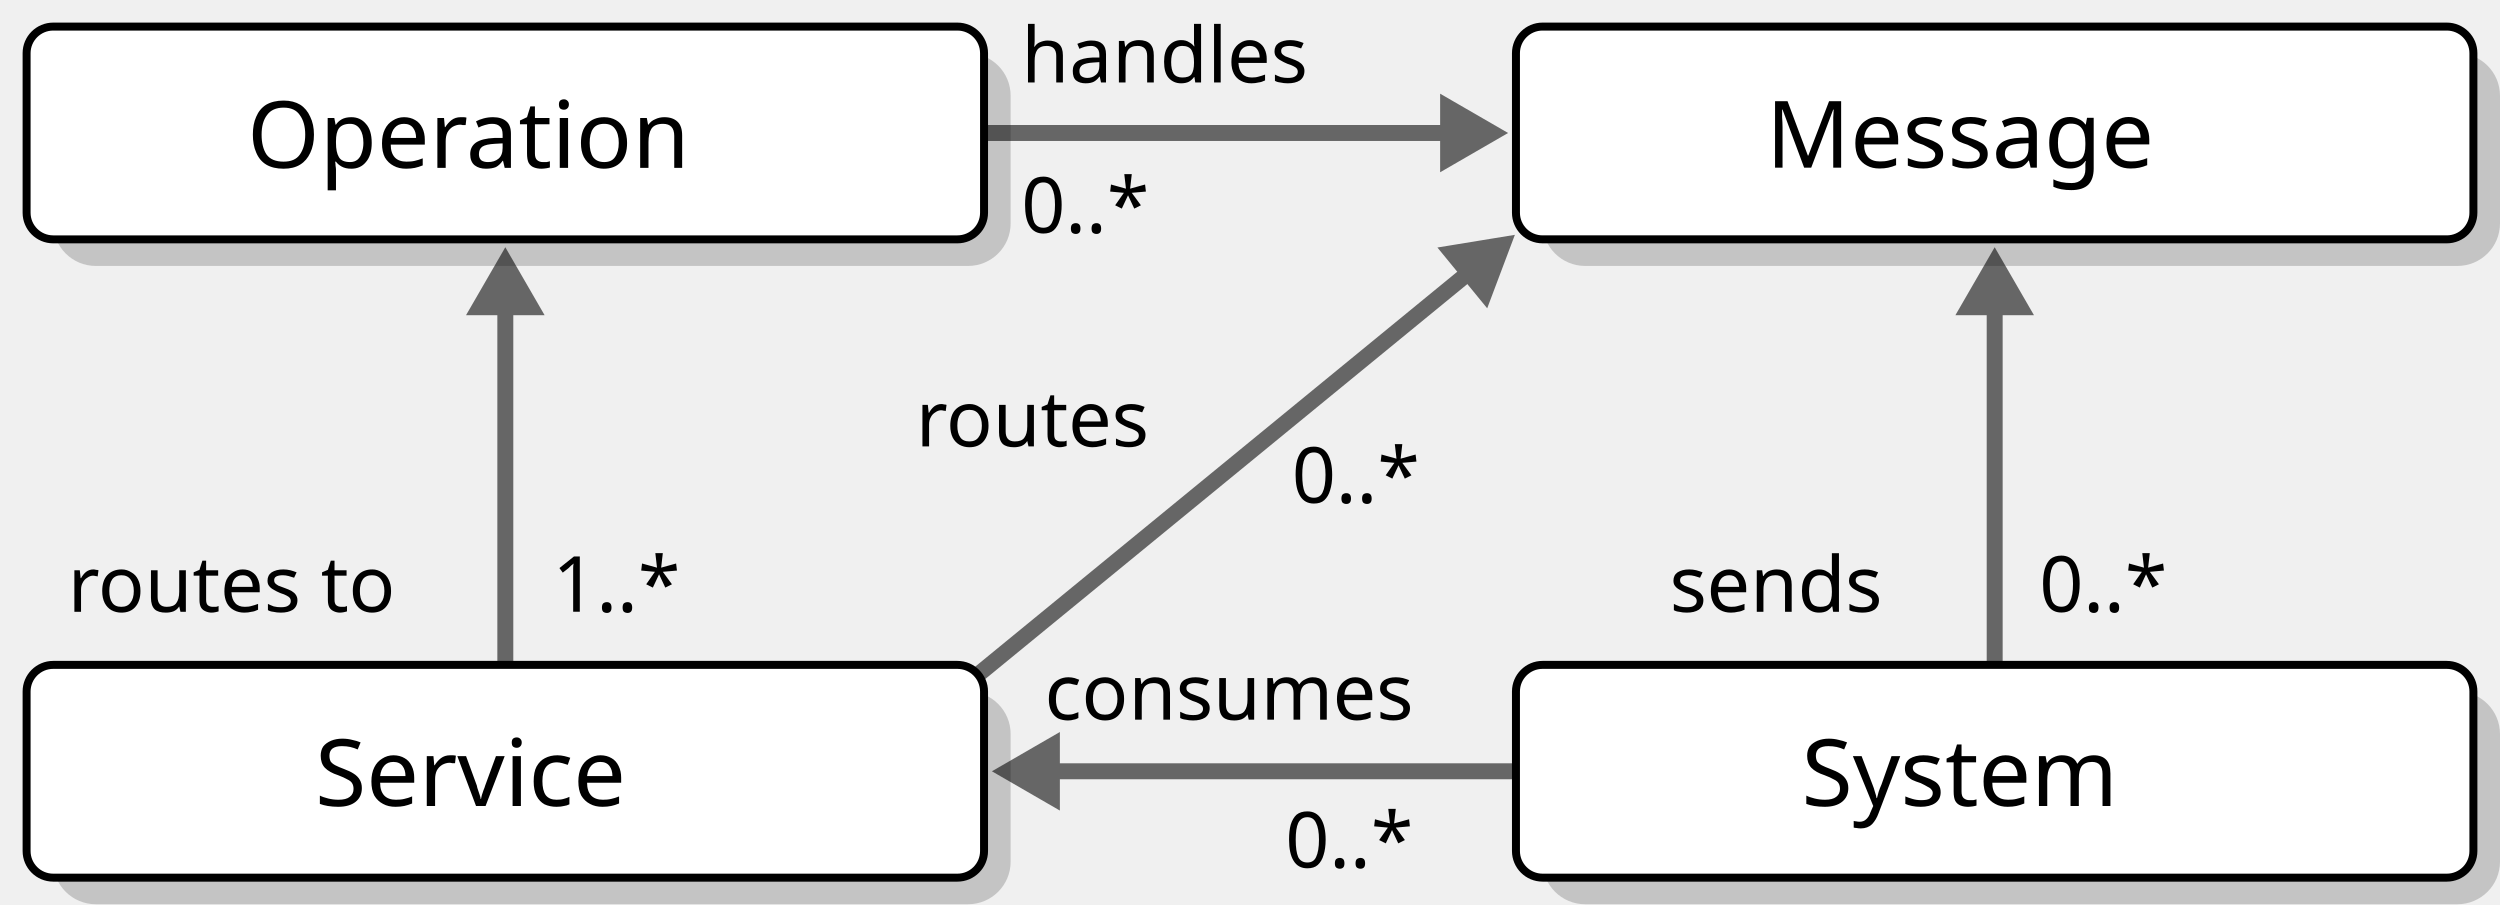
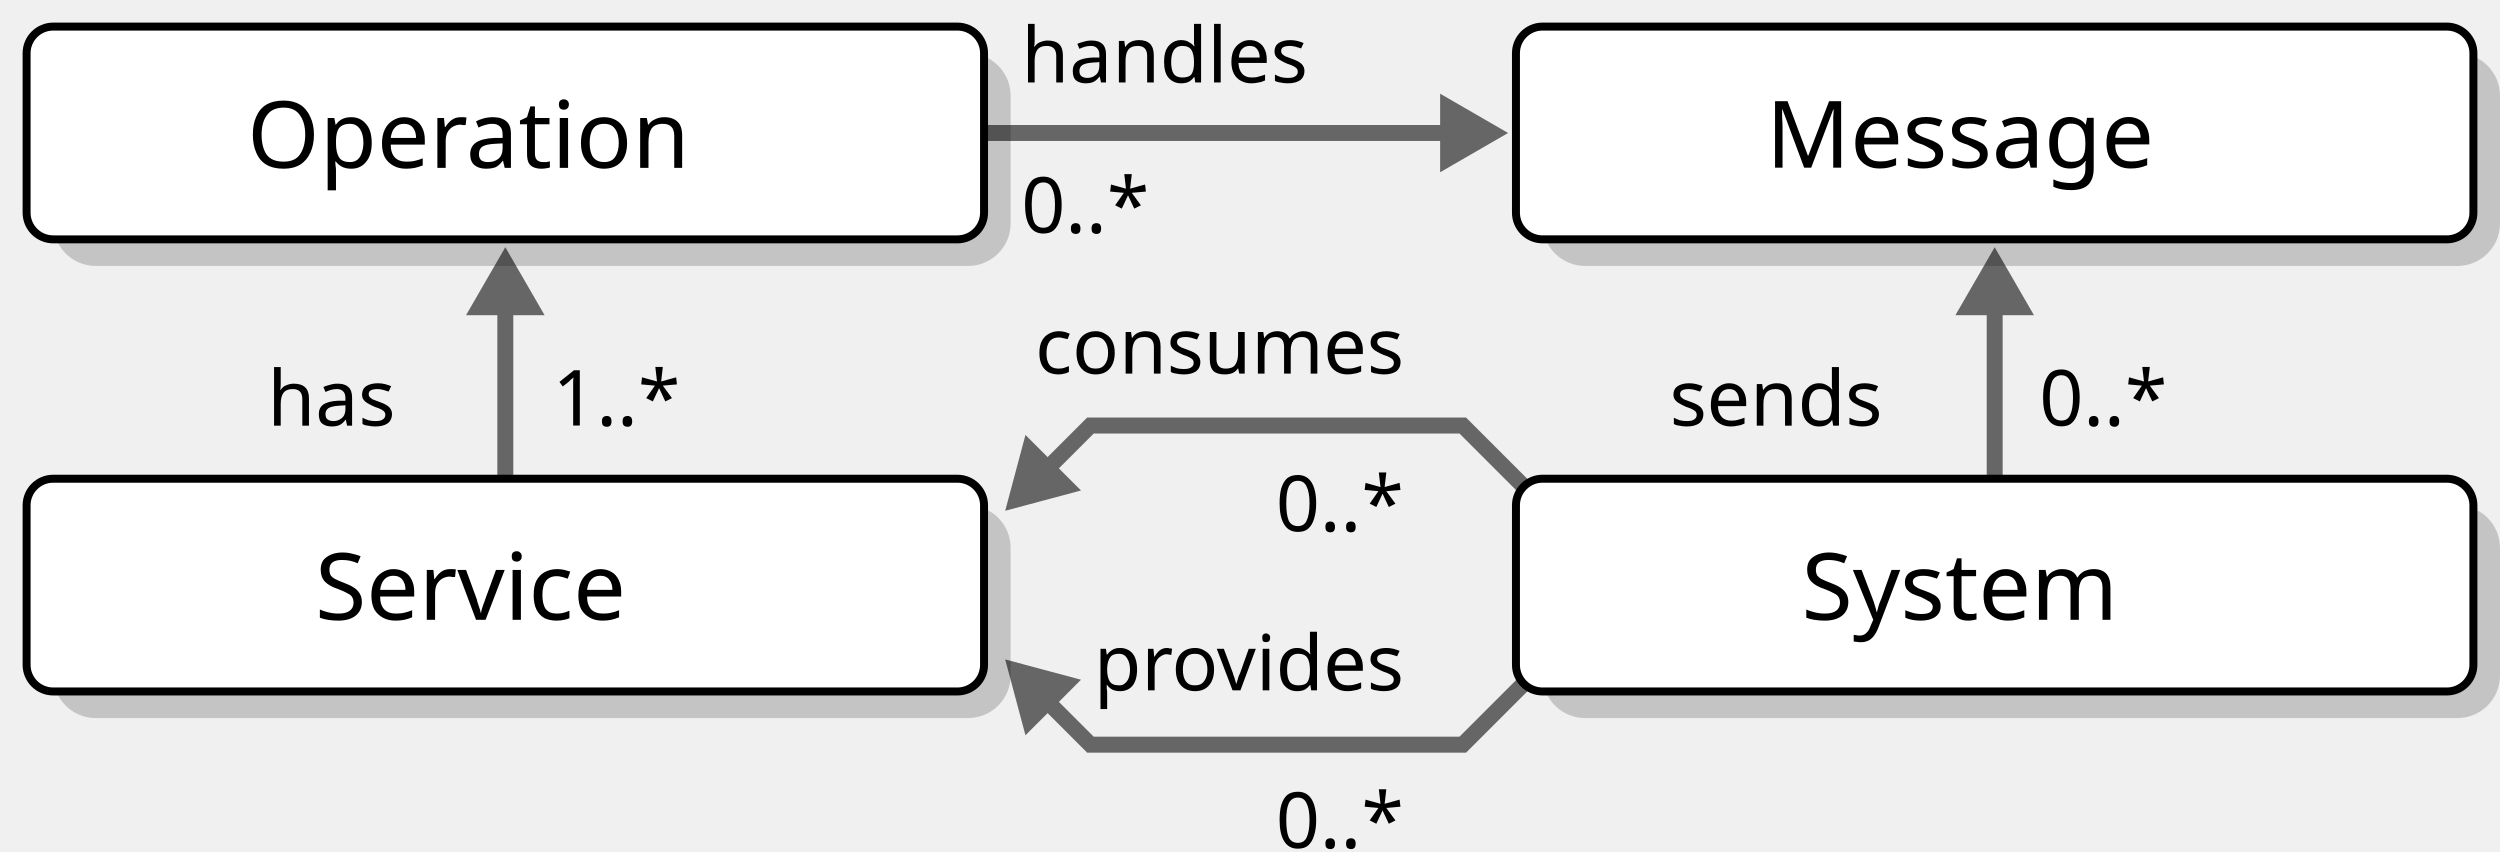
- <svg xmlns="http://www.w3.org/2000/svg" xmlns:xlink="http://www.w3.org/1999/xlink" width="94mm" height="34mm" version="1.1" viewBox="0 0 94 34" id="svg899">
+ <svg xmlns="http://www.w3.org/2000/svg" xmlns:xlink="http://www.w3.org/1999/xlink" width="94mm" height="32mm" version="1.1" viewBox="0 0 94 32" id="svg899">
  <defs id="defs827">
    <marker id="e" overflow="visible" orient="auto">
      <path transform="scale(0.4)" d="M 5.77,0 -2.88,5 V -5 Z" fill="context-stroke" fill-rule="evenodd" stroke="context-stroke" stroke-width="1pt" id="path824" />
    </marker>
    <marker id="e-0" overflow="visible" orient="auto">
      <path transform="scale(0.4)" d="M 5.77,0 -2.88,5 V -5 Z" fill="context-stroke" fill-rule="evenodd" stroke="context-stroke" stroke-width="1pt" id="path824-9" />
    </marker>
    <marker id="b" overflow="visible" orient="auto">
      <path transform="scale(0.4)" d="M 5.77,0 -2.88,5 V -5 Z" fill="context-stroke" fill-rule="evenodd" stroke="context-stroke" stroke-width="1pt" id="path824-7" />
    </marker>
  </defs>
-   <path id="path7287" d="M 57,29 H 39" fill="none" marker-end="url(#e)" stroke="#666666" stroke-width=".667" style="stroke-width:0.6;stroke-miterlimit:4;stroke-dasharray:none" />
-   <use x="0" y="0" xlink:href="#path7287" id="use7388" transform="matrix(-1,0,0,1,94,-24)" width="100%" height="100%" />
+   <path id="path2365" d="M 37,5 H 55" fill="none" marker-end="url(#e)" stroke="#666666" stroke-width=".667" style="stroke-width:0.6;stroke-miterlimit:4;stroke-dasharray:none" />
+   <path id="path7287" d="M 58,19 55,16 H 41 l -2,2" fill="none" marker-end="url(#e)" stroke="#666666" stroke-width=".667" style="stroke-width:0.6;stroke-miterlimit:4;stroke-dasharray:none" />
+   <use x="0" y="0" xlink:href="#path7287" id="use7388" transform="matrix(1,0,0,-1,0,44)" width="100%" height="100%" />
  <use x="0" y="0" xlink:href="#use855" id="use7390" transform="translate(56)" width="100%" height="100%" />
-   <path id="path7392" d="M 36,26 55.641,9.91" fill="none" marker-end="url(#e)" stroke="#666666" stroke-width=".667" style="stroke-width:0.6;stroke-miterlimit:4;stroke-dasharray:none" />
-   <path id="use855" d="M 19,25 19,11" fill="none" marker-end="url(#e)" stroke="#666666" stroke-width=".667" style="stroke-width:0.6;stroke-miterlimit:4;stroke-dasharray:none" />
+   <path id="use855" d="M 19,18 V 11" fill="none" marker-end="url(#e)" stroke="#666666" stroke-width=".667" style="stroke-width:0.6;stroke-miterlimit:4;stroke-dasharray:none" />
  <g id="g1543" transform="translate(-27,-14.00029)">
    <rect id="rect872-3" x="29" y="16" width="36" height="8" rx="1.6" fill="none" opacity="0.913" stroke="#000000" stroke-linejoin="round" stroke-width="0.333" style="fill:#000000;fill-opacity:0.2;stroke:none;stroke-width:0.8;stroke-miterlimit:4;stroke-dasharray:none" />
    <rect id="a" x="28" y="15" width="36" height="8" rx="1" fill="none" opacity="0.913" stroke="#000000" stroke-linejoin="round" stroke-width="0.333" style="opacity:1;fill:#ffffff;fill-opacity:1;stroke-width:0.3;stroke-miterlimit:4;stroke-dasharray:none" />
  </g>
-   <use x="0" y="0" xlink:href="#g1543" id="use1705" transform="translate(0,24)" width="100%" height="100%" />
+   <use x="0" y="0" xlink:href="#g1543" id="use1705" transform="translate(0,17)" width="100%" height="100%" />
  <text x="18.977" y="6.312" style="font-size:3.5px;line-height:1.25;font-family:sans-serif;stroke-width:0.265" xml:space="preserve" id="text835">
    <tspan x="18.977" y="6.312" font-size="3.5px" stroke-width="0.265" text-align="center" text-anchor="middle" id="tspan833">Operation</tspan>
  </text>
-   <text x="19.06" y="30.303" style="font-size:3.5px;line-height:1.25;font-family:sans-serif;stroke-width:0.265" xml:space="preserve" id="text839">
-     <tspan x="19.06" y="30.303" font-size="3.5px" stroke-width="0.265" text-align="center" text-anchor="middle" id="tspan837">Service</tspan>
+   <text x="19.06" y="23.303" style="font-size:3.5px;line-height:1.25;font-family:sans-serif;stroke-width:0.265" xml:space="preserve" id="text839">
+     <tspan x="19.06" y="23.303" font-size="3.5px" stroke-width="0.265" text-align="center" text-anchor="middle" id="tspan837">Service</tspan>
  </text>
-   <text x="17.124" y="23.003" style="font-size:2.9px;line-height:1.25;font-family:sans-serif;stroke-width:0.265" xml:space="preserve" id="text861">
-     <tspan x="17.124" y="23.003" font-size="2.9px" stroke-width="0.265" text-align="end" text-anchor="end" id="tspan859">routes to</tspan>
+   <text x="17.124" y="16.003" style="font-size:2.9px;line-height:1.25;font-family:sans-serif;stroke-width:0.265" xml:space="preserve" id="text861">
+     <tspan x="17.124" y="16.003" font-size="2.9px" stroke-width="0.265" text-align="end" text-anchor="end" id="tspan859">has</tspan>
  </text>
-   <text xml:space="preserve" style="font-size:2.9px;line-height:1.25;font-family:sans-serif;stroke-width:0.265" x="20.769" y="23" id="text3297">
-     <tspan id="tspan3295" style="font-size:2.9px;stroke-width:0.265" x="20.769" y="23">1..*</tspan>
+   <text xml:space="preserve" style="font-size:2.9px;line-height:1.25;font-family:sans-serif;stroke-width:0.265" x="20.769" y="16" id="text3297">
+     <tspan id="tspan3295" style="font-size:2.9px;stroke-width:0.265" x="20.769" y="16">1..*</tspan>
  </text>
-   <use x="0" y="0" xlink:href="#g1543" id="use5869" transform="translate(56,24)" width="100%" height="100%" />
-   <text x="75.06" y="30.303" style="font-size:3.5px;line-height:1.25;font-family:sans-serif;stroke-width:0.265" xml:space="preserve" id="text5873">
-     <tspan x="75.06" y="30.303" font-size="3.5px" stroke-width="0.265" text-align="center" text-anchor="middle" id="tspan5871">System</tspan>
+   <use x="0" y="0" xlink:href="#g1543" id="use5869" transform="translate(56,17)" width="100%" height="100%" />
+   <text x="75.06" y="23.303" style="font-size:3.5px;line-height:1.25;font-family:sans-serif;stroke-width:0.265" xml:space="preserve" id="text5873">
+     <tspan x="75.06" y="23.303" font-size="3.5px" stroke-width="0.265" text-align="center" text-anchor="middle" id="tspan5871">System</tspan>
  </text>
  <use x="0" y="0" xlink:href="#g1543" id="use6651" transform="translate(56,-2.9277802e-4)" width="100%" height="100%" />
  <text x="75.06" y="6.303" style="font-size:3.5px;line-height:1.25;font-family:sans-serif;stroke-width:0.265" xml:space="preserve" id="text6655">
    <tspan x="75.06" y="6.303" font-size="3.5px" stroke-width="0.265" text-align="center" text-anchor="middle" id="tspan6653">Message</tspan>
  </text>
  <text xml:space="preserve" style="font-size:2.9px;line-height:1.25;font-family:sans-serif;stroke-width:0.265" x="38.402" y="3.099" id="text7495">
    <tspan id="tspan7493" style="font-size:2.9px;stroke-width:0.265" x="38.402" y="3.099">handles</tspan>
  </text>
  <text xml:space="preserve" style="font-size:2.9px;line-height:1.25;font-family:sans-serif;stroke-width:0.265" x="38.402" y="8.75" id="text7499">
    <tspan id="tspan7497" style="font-size:2.9px;stroke-width:0.265" x="38.402" y="8.75">0..*</tspan>
  </text>
-   <text x="55.403" y="27.057" style="font-size:2.9px;line-height:1.25;font-family:sans-serif;stroke-width:0.265" xml:space="preserve" id="text9007">
-     <tspan x="55.403" y="27.057" font-size="2.9px" stroke-width="0.265" text-align="end" text-anchor="end" id="tspan9005">consumes</tspan>
+   <text x="55.044" y="14.044" style="font-size:2.9px;line-height:1.25;font-family:sans-serif;stroke-width:0.265" xml:space="preserve" id="text9007">
+     <tspan x="55.044" y="14.044" font-size="2.9px" stroke-width="0.265" text-align="end" text-anchor="end" id="tspan9005">consumes</tspan>
  </text>
-   <text x="55.403" y="32.618" style="font-size:2.9px;line-height:1.25;font-family:sans-serif;stroke-width:0.265" xml:space="preserve" id="text9619">
-     <tspan x="55.403" y="32.618" font-size="2.9px" stroke-width="0.265" text-align="end" text-anchor="end" id="tspan9617">0..*</tspan>
+   <text x="55.044" y="19.967" style="font-size:2.9px;line-height:1.25;font-family:sans-serif;stroke-width:0.265" xml:space="preserve" id="text9619">
+     <tspan x="55.044" y="19.967" font-size="2.9px" stroke-width="0.265" text-align="end" text-anchor="end" id="tspan9617">0..*</tspan>
  </text>
-   <text x="73.036" y="23.003" style="font-size:2.9px;line-height:1.25;font-family:sans-serif;stroke-width:0.265" xml:space="preserve" id="text10197">
-     <tspan x="73.036" y="23.003" font-size="2.9px" stroke-width="0.265" text-align="end" text-anchor="end" id="tspan10195">sends</tspan>
+   <text x="73.036" y="16.003" style="font-size:2.9px;line-height:1.25;font-family:sans-serif;stroke-width:0.265" xml:space="preserve" id="text10197">
+     <tspan x="73.036" y="16.003" font-size="2.9px" stroke-width="0.265" text-align="end" text-anchor="end" id="tspan10195">sends</tspan>
  </text>
-   <text xml:space="preserve" style="font-size:2.9px;line-height:1.25;font-family:sans-serif;stroke-width:0.265" x="76.681" y="23" id="text10201">
-     <tspan id="tspan10199" style="font-size:2.9px;stroke-width:0.265" x="76.681" y="23">0..*</tspan>
+   <text xml:space="preserve" style="font-size:2.9px;line-height:1.25;font-family:sans-serif;stroke-width:0.265" x="76.681" y="16" id="text10201">
+     <tspan id="tspan10199" style="font-size:2.9px;stroke-width:0.265" x="76.681" y="16">0..*</tspan>
  </text>
-   <text x="45.457" y="16.786" style="font-size:2.9px;line-height:1.25;font-family:sans-serif;stroke-width:0.265" xml:space="preserve" id="text11173">
-     <tspan x="45.457" y="16.786" font-size="2.9px" stroke-width="0.265" text-align="end" text-anchor="end" id="tspan11171">routes</tspan>
+   <text x="55.044" y="25.955" style="font-size:2.9px;line-height:1.25;font-family:sans-serif;stroke-width:0.265" xml:space="preserve" id="text2506">
+     <tspan x="55.044" y="25.955" font-size="2.9px" stroke-width="0.265" text-align="end" text-anchor="end" id="tspan2504">provides</tspan>
  </text>
-   <text xml:space="preserve" style="font-size:2.9px;line-height:1.25;font-family:sans-serif;stroke-width:0.265" x="48.573" y="18.9" id="text11841">
-     <tspan id="tspan11839" style="font-size:2.9px;stroke-width:0.265" x="48.573" y="18.9">0..*</tspan>
+   <text x="55.044" y="31.878" style="font-size:2.9px;line-height:1.25;font-family:sans-serif;stroke-width:0.265" xml:space="preserve" id="text2510">
+     <tspan x="55.044" y="31.878" font-size="2.9px" stroke-width="0.265" text-align="end" text-anchor="end" id="tspan2508">0..*</tspan>
  </text>
</svg>
